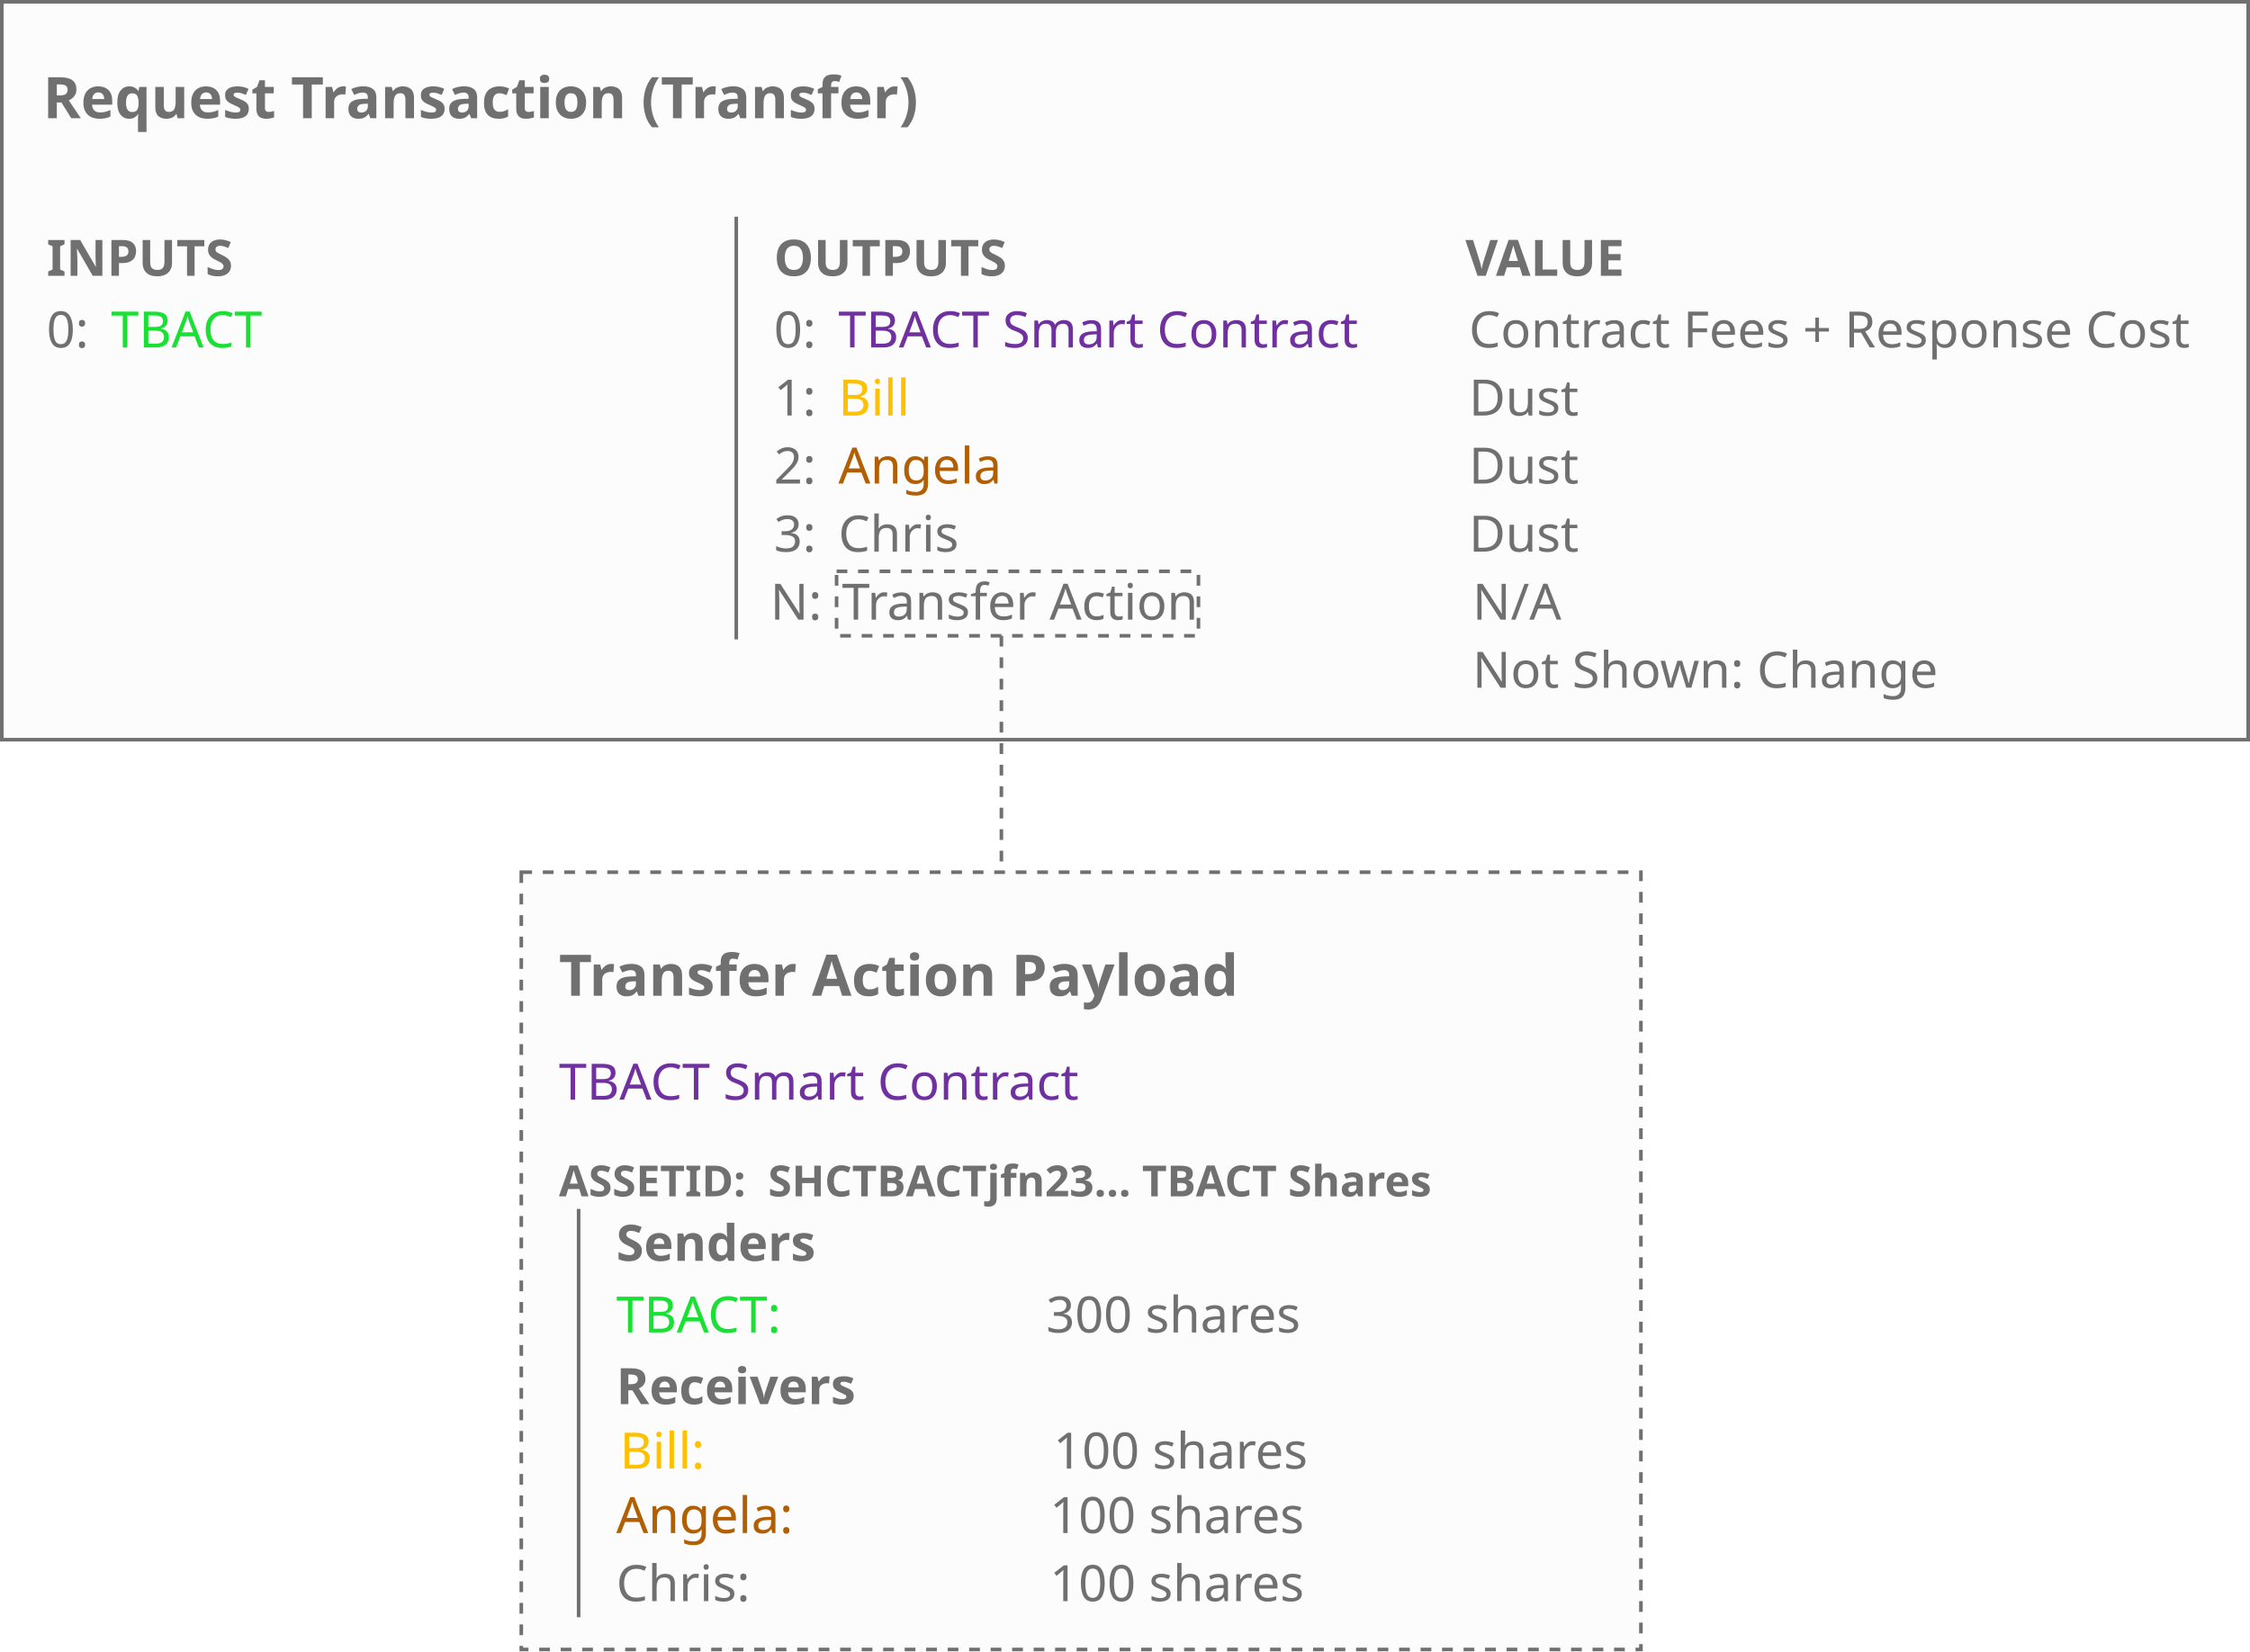
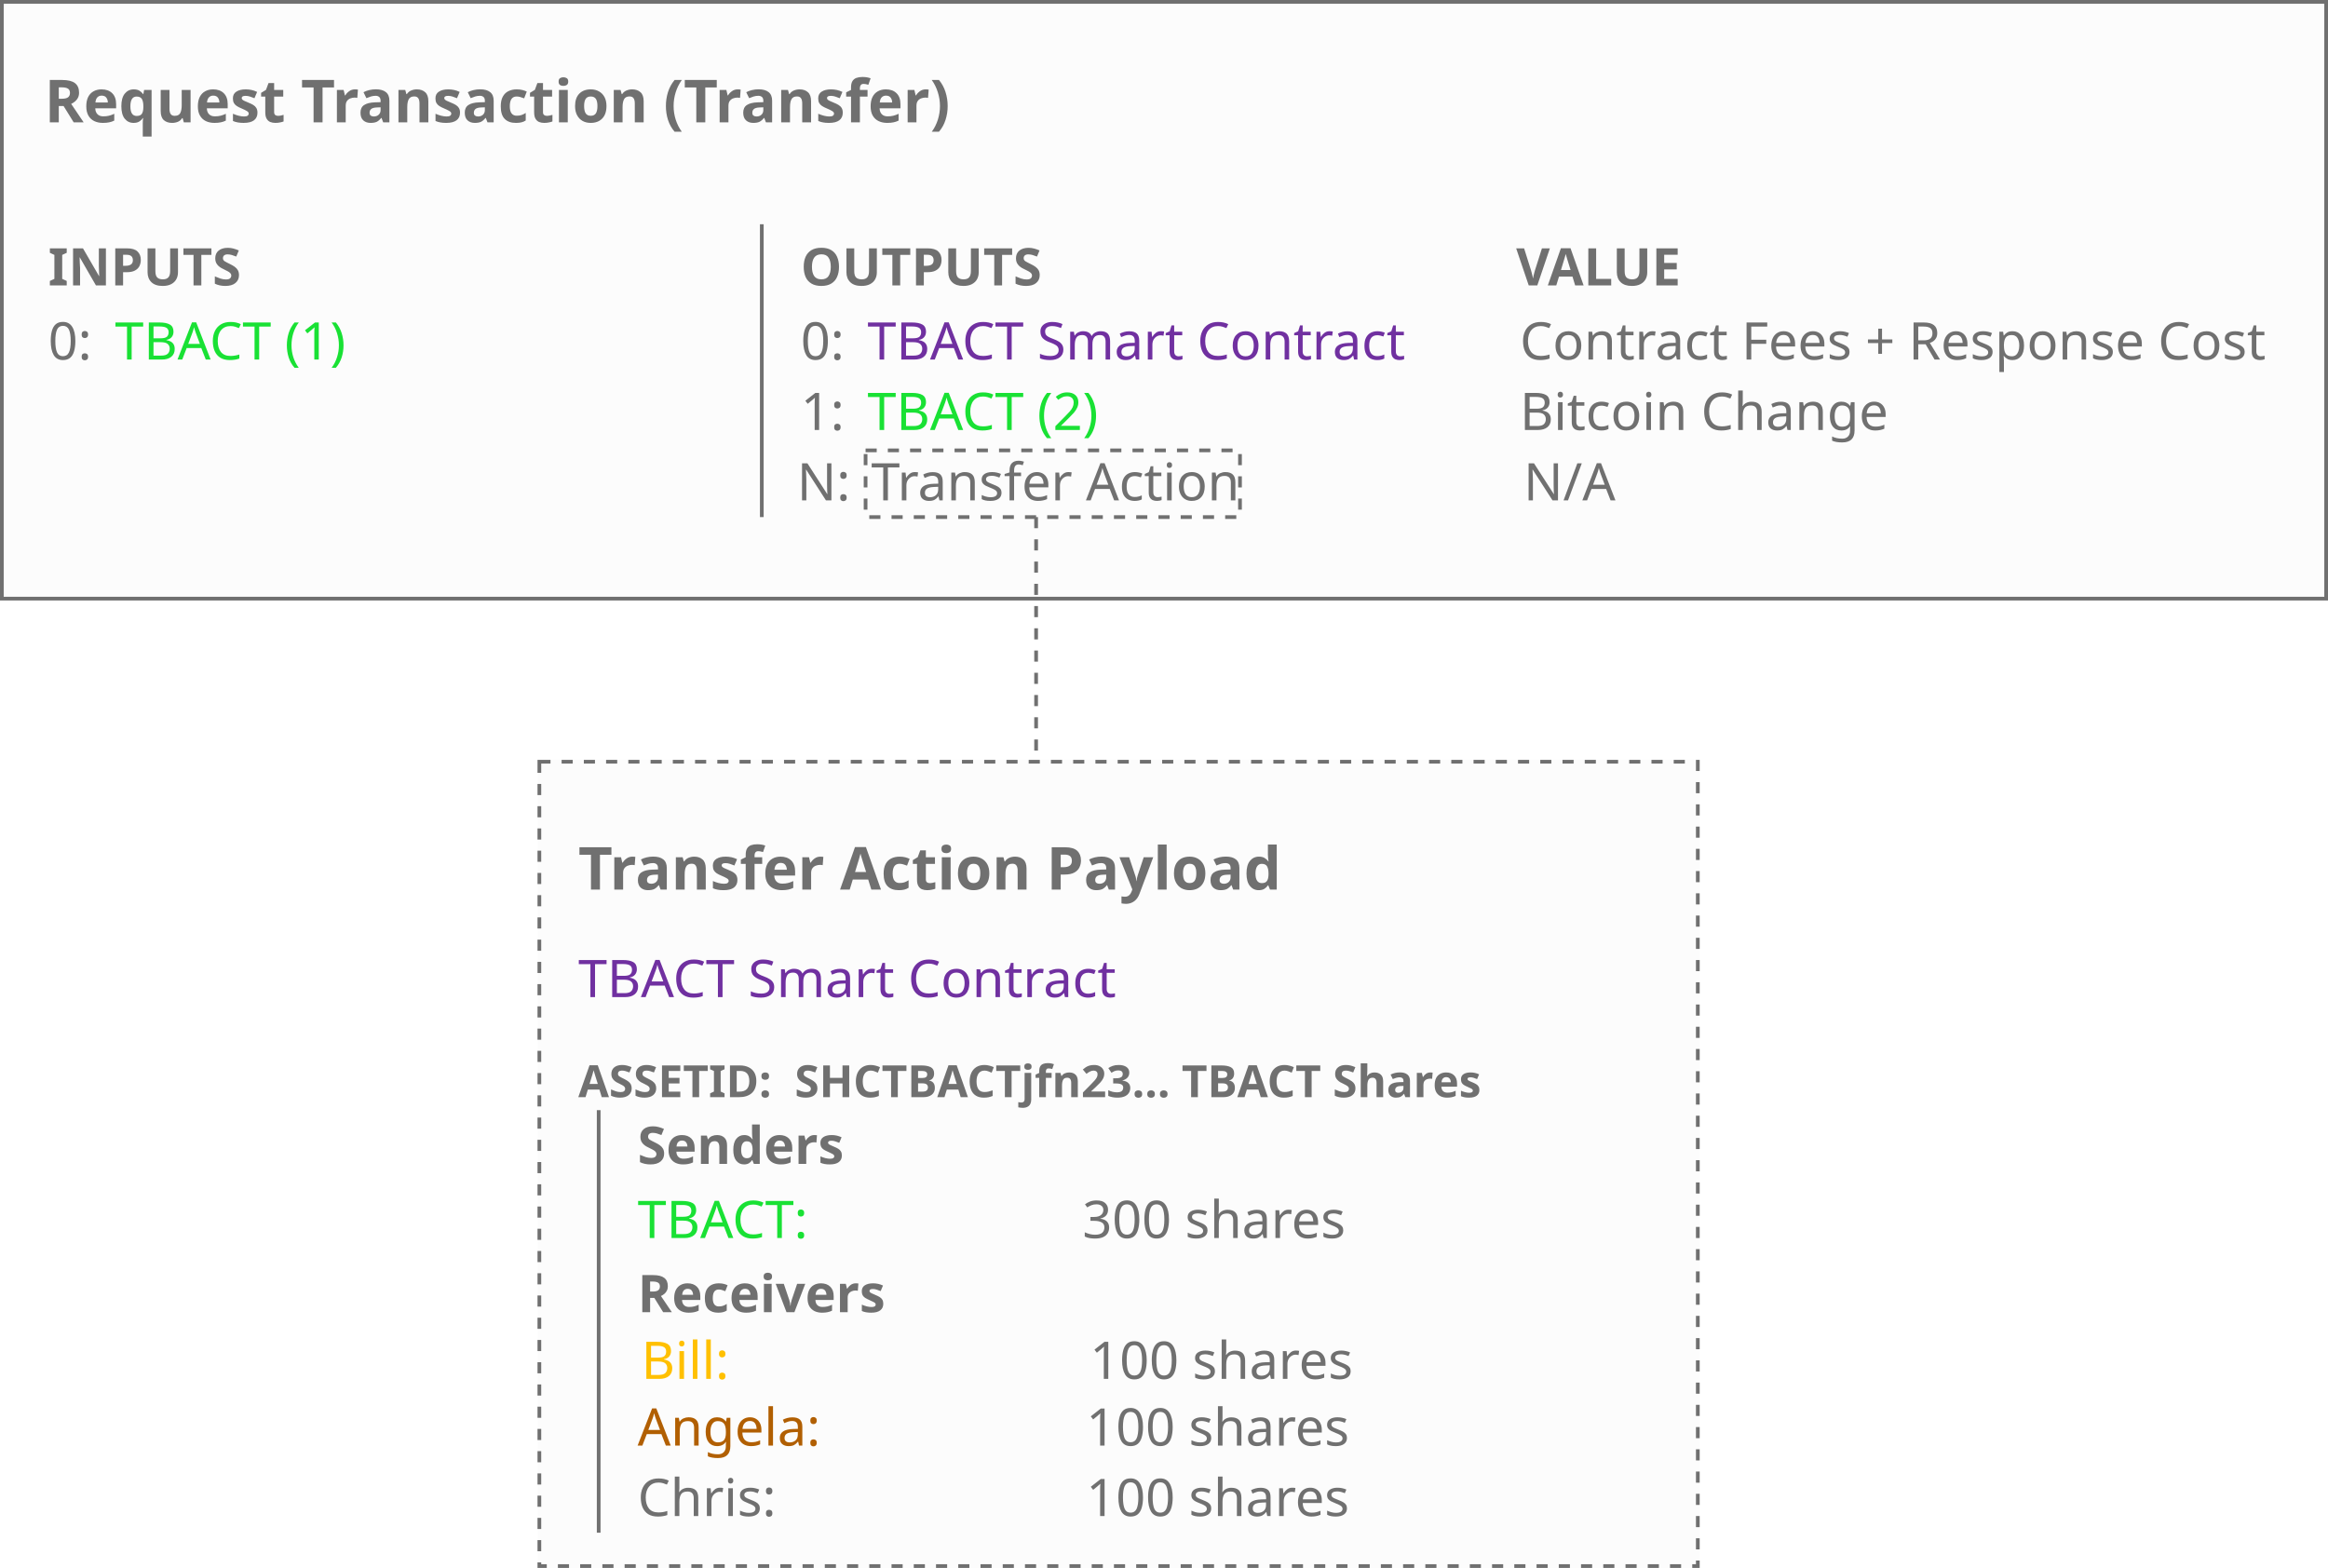
- <svg xmlns="http://www.w3.org/2000/svg" width="628" height="461" viewBox="0 0 628 461">
+ <svg xmlns="http://www.w3.org/2000/svg" width="628" height="423" viewBox="0 0 628 423">
  <g id="tbact-asset-transfer" transform="translate(-12718 10710)">
    <g id="Rectangle_307" data-name="Rectangle 307" transform="translate(12718 -10710)" fill="#fcfcfc" stroke="#707070" stroke-width="1">
-       <rect width="628" height="207" stroke="none" />
-       <rect x="0.5" y="0.5" width="627" height="206" fill="none" />
+       <rect width="628" height="162" stroke="none" />
+       <rect x="0.5" y="0.5" width="627" height="161" fill="none" />
    </g>
-     <line id="Line_366" data-name="Line 366" y2="118" transform="translate(12923.5 -10649.5)" fill="none" stroke="#707070" stroke-width="1" />
+     <line id="Line_366" data-name="Line 366" y2="79" transform="translate(12923.5 -10649.5)" fill="none" stroke="#707070" stroke-width="1" />
    <text id="INPUTS" transform="translate(12731 -10648)" fill="#707070" font-size="14" font-family="SegoeUI-Bold, Segoe UI" font-weight="700">
      <tspan x="0" y="15">INPUTS</tspan>
    </text>
    <text id="OUTPUTS_" data-name="OUTPUTS " transform="translate(12934 -10648)" fill="#707070" font-size="14" font-family="SegoeUI-Bold, Segoe UI" font-weight="700">
      <tspan x="0" y="15">OUTPUTS </tspan>
    </text>
    <text id="_0:_" data-name="0: " transform="translate(12731 -10613)" fill="#707070" font-size="14" font-family="SegoeUI, Segoe UI">
      <tspan x="0" y="0">0: </tspan>
    </text>
    <text id="VALUE" transform="translate(13127 -10648)" fill="#707070" font-size="14" font-family="SegoeUI-Bold, Segoe UI" font-weight="700">
      <tspan x="0" y="15">VALUE</tspan>
    </text>
-     <g id="Rectangle_308" data-name="Rectangle 308" transform="translate(12863 -10467)" fill="#fcfcfc" stroke="#707070" stroke-width="1" stroke-dasharray="3">
+     <g id="Rectangle_308" data-name="Rectangle 308" transform="translate(12863 -10505)" fill="#fcfcfc" stroke="#707070" stroke-width="1" stroke-dasharray="3">
      <rect width="313.499" height="218" stroke="none" />
      <rect x="0.5" y="0.5" width="312.499" height="217" fill="none" />
    </g>
-     <text id="Transfer_Action_Payload" data-name="Transfer Action Payload" transform="translate(12874 -10432)" fill="#707070" font-size="16" font-family="SegoeUI-Semibold, Segoe UI" font-weight="600">
+     <text id="Transfer_Action_Payload" data-name="Transfer Action Payload" transform="translate(12874 -10470)" fill="#707070" font-size="16" font-family="SegoeUI-Semibold, Segoe UI" font-weight="600">
      <tspan x="0" y="0">Transfer Action Payload</tspan>
    </text>
-     <line id="Line_367" data-name="Line 367" y2="66" transform="translate(12997.5 -10532.5)" fill="none" stroke="#707070" stroke-width="1" stroke-dasharray="3" />
+     <line id="Line_367" data-name="Line 367" y2="66" transform="translate(12997.5 -10570.5)" fill="none" stroke="#707070" stroke-width="1" stroke-dasharray="3" />
    <text id="_0:_2" data-name="0: " transform="translate(12934 -10613)" fill="#707070" font-size="14" font-family="SegoeUI, Segoe UI">
      <tspan x="0" y="0">0: </tspan>
    </text>
    <text id="TBACT_Smart_Contract" data-name="TBACT Smart Contract" transform="translate(12952 -10613)" fill="#7030a0" font-size="14" font-family="SegoeUI, Segoe UI">
      <tspan x="0" y="0">TBACT Smart Contract</tspan>
    </text>
    <text id="Contract_Fees_Response_Cost_" data-name="Contract Fees + Response Cost " transform="translate(13128 -10613)" fill="#707070" font-size="14" font-family="SegoeUI, Segoe UI">
      <tspan x="0" y="0">Contract Fees + Response Cost </tspan>
    </text>
-     <g id="Rectangle_309" data-name="Rectangle 309" transform="translate(12951 -10551)" fill="none" stroke="#707070" stroke-width="1" stroke-dasharray="3">
+     <g id="Rectangle_309" data-name="Rectangle 309" transform="translate(12951 -10589)" fill="none" stroke="#707070" stroke-width="1" stroke-dasharray="3">
      <rect width="102" height="19" stroke="none" />
      <rect x="0.5" y="0.5" width="101" height="18" fill="none" />
    </g>
-     <text id="N:_" data-name="N: " transform="translate(12933 -10537)" fill="#707070" font-size="14" font-family="SegoeUI, Segoe UI">
+     <text id="N:_" data-name="N: " transform="translate(12933 -10575)" fill="#707070" font-size="14" font-family="SegoeUI, Segoe UI">
      <tspan x="0" y="0">N: </tspan>
    </text>
-     <text id="Transfer_Action" data-name="Transfer Action" transform="translate(12953 -10537)" fill="#707070" font-size="14" font-family="SegoeUI, Segoe UI">
+     <text id="Transfer_Action" data-name="Transfer Action" transform="translate(12953 -10575)" fill="#707070" font-size="14" font-family="SegoeUI, Segoe UI">
      <tspan x="0" y="0">Transfer Action</tspan>
    </text>
-     <text id="N_A" data-name="N/A" transform="translate(13129 -10537)" fill="#707070" font-size="14" font-family="SegoeUI, Segoe UI">
+     <text id="N_A" data-name="N/A" transform="translate(13129 -10575)" fill="#707070" font-size="14" font-family="SegoeUI, Segoe UI">
      <tspan x="0" y="0">N/A</tspan>
    </text>
-     <text id="TBACT" transform="translate(12749 -10613)" fill="#19e134" font-size="14" font-family="SegoeUI, Segoe UI">
-       <tspan x="0" y="0">TBACT</tspan>
-     </text>
-     <text id="Not_Shown:_Change" data-name="Not Shown: Change" transform="translate(13129 -10518)" fill="#707070" font-size="14" font-family="SegoeUI, Segoe UI">
-       <tspan x="0" y="0">Not Shown: Change</tspan>
+     <text id="TBACT_1_" data-name="TBACT (1)" transform="translate(12749 -10613)" fill="#19e134" font-size="14" font-family="SegoeUI, Segoe UI">
+       <tspan x="0" y="0">TBACT (1)</tspan>
    </text>
    <text id="Request_Transaction_Transfer_" data-name="Request Transaction (Transfer)" transform="translate(12730 -10677)" fill="#707070" font-size="16" font-family="SegoeUI-Semibold, Segoe UI" font-weight="600">
      <tspan x="0" y="0">Request Transaction (Transfer)</tspan>
    </text>
-     <line id="Line_368" data-name="Line 368" y2="114" transform="translate(12879.5 -10372.5)" fill="none" stroke="#707070" stroke-width="1" />
+     <line id="Line_368" data-name="Line 368" y2="114" transform="translate(12879.5 -10410.5)" fill="none" stroke="#707070" stroke-width="1" />
    <text id="_1:_" data-name="1: " transform="translate(12934 -10594)" fill="#707070" font-size="14" font-family="SegoeUI, Segoe UI">
      <tspan x="0" y="0">1: </tspan>
    </text>
-     <text id="_2:_" data-name="2: " transform="translate(12934 -10575)" fill="#707070" font-size="14" font-family="SegoeUI, Segoe UI">
-       <tspan x="0" y="0">2: </tspan>
+     <text id="Bitcoin_Change" data-name="Bitcoin Change" transform="translate(13128 -10594)" fill="#707070" font-size="14" font-family="SegoeUI, Segoe UI">
+       <tspan x="0" y="0">Bitcoin Change</tspan>
    </text>
-     <text id="Dust" transform="translate(13128 -10594)" fill="#707070" font-size="14" font-family="SegoeUI, Segoe UI">
-       <tspan x="0" y="0">Dust</tspan>
+     <text id="TBACT_2_" data-name="TBACT (2)" transform="translate(12952 -10594)" fill="#19e134" font-size="14" font-family="SegoeUI, Segoe UI">
+       <tspan x="0" y="0">TBACT (2)</tspan>
    </text>
-     <text id="_3:_" data-name="3: " transform="translate(12934 -10556)" fill="#707070" font-size="14" font-family="SegoeUI, Segoe UI">
-       <tspan x="0" y="0">3: </tspan>
-     </text>
-     <text id="Bill" transform="translate(12952 -10594)" fill="#ffc000" font-size="14" font-family="SegoeUI, Segoe UI">
-       <tspan x="0" y="0">Bill</tspan>
-     </text>
-     <text id="Angela" transform="translate(12952 -10575)" fill="#b15f02" font-size="14" font-family="SegoeUI, Segoe UI">
-       <tspan x="0" y="0">Angela</tspan>
-     </text>
-     <text id="Chris" transform="translate(12952 -10556)" fill="#707070" font-size="14" font-family="SegoeUI, Segoe UI">
-       <tspan x="0" y="0">Chris</tspan>
-     </text>
-     <text id="Dust-2" data-name="Dust" transform="translate(13128 -10575)" fill="#707070" font-size="14" font-family="SegoeUI, Segoe UI">
-       <tspan x="0" y="0">Dust</tspan>
-     </text>
-     <text id="Dust_" data-name="Dust " transform="translate(13128 -10556)" fill="#707070" font-size="14" font-family="SegoeUI, Segoe UI">
-       <tspan x="0" y="0">Dust </tspan>
-     </text>
-     <text id="Bill:" transform="translate(12891 -10300)" fill="#ffc000" font-size="14" font-family="SegoeUI, Segoe UI">
+     <text id="Bill:" transform="translate(12891 -10338)" fill="#ffc000" font-size="14" font-family="SegoeUI, Segoe UI">
      <tspan x="0" y="0">Bill:</tspan>
    </text>
-     <text id="_100_shares" data-name="100 shares" transform="translate(13012 -10300)" fill="#707070" font-size="14" font-family="SegoeUI, Segoe UI">
+     <text id="_100_shares" data-name="100 shares" transform="translate(13012 -10338)" fill="#707070" font-size="14" font-family="SegoeUI, Segoe UI">
      <tspan x="0" y="0">100 shares</tspan>
    </text>
-     <text id="TBACT_Smart_Contract-2" data-name="TBACT Smart Contract" transform="translate(12874 -10403)" fill="#7030a0" font-size="14" font-family="SegoeUI, Segoe UI">
+     <text id="TBACT_Smart_Contract-2" data-name="TBACT Smart Contract" transform="translate(12874 -10441)" fill="#7030a0" font-size="14" font-family="SegoeUI, Segoe UI">
      <tspan x="0" y="0">TBACT Smart Contract</tspan>
    </text>
-     <text id="ASSETID:_SHCTBACTjfn23..._TBACT_Shares" data-name="ASSETID:  SHCTBACTjfn23... TBACT Shares" transform="translate(12874 -10389)" fill="#707070" font-size="12" font-family="SegoeUI-Bold, Segoe UI" font-weight="700">
+     <text id="ASSETID:_SHCTBACTjfn23..._TBACT_Shares" data-name="ASSETID:  SHCTBACTjfn23... TBACT Shares" transform="translate(12874 -10427)" fill="#707070" font-size="12" font-family="SegoeUI-Bold, Segoe UI" font-weight="700">
      <tspan x="0" y="13" xml:space="preserve">ASSETID:  SHCTBACTjfn23... TBACT Shares</tspan>
    </text>
-     <text id="Senders" transform="translate(12890 -10373)" fill="#707070" font-size="14" font-family="SegoeUI-Bold, Segoe UI" font-weight="700">
+     <text id="Senders" transform="translate(12890 -10411)" fill="#707070" font-size="14" font-family="SegoeUI-Bold, Segoe UI" font-weight="700">
      <tspan x="0" y="15">Senders</tspan>
    </text>
-     <text id="Receivers" transform="translate(12890 -10333)" fill="#707070" font-size="14" font-family="SegoeUI-Bold, Segoe UI" font-weight="700">
+     <text id="Receivers" transform="translate(12890 -10371)" fill="#707070" font-size="14" font-family="SegoeUI-Bold, Segoe UI" font-weight="700">
      <tspan x="0" y="15">Receivers</tspan>
    </text>
-     <text id="TBACT:" transform="translate(12890 -10338)" fill="#19e134" font-size="14" font-family="SegoeUI, Segoe UI">
+     <text id="TBACT:" transform="translate(12890 -10376)" fill="#19e134" font-size="14" font-family="SegoeUI, Segoe UI">
      <tspan x="0" y="0">TBACT:</tspan>
    </text>
-     <text id="_300_shares" data-name="300 shares" transform="translate(13010 -10338)" fill="#707070" font-size="14" font-family="SegoeUI, Segoe UI">
+     <text id="_300_shares" data-name="300 shares" transform="translate(13010 -10376)" fill="#707070" font-size="14" font-family="SegoeUI, Segoe UI">
      <tspan x="0" y="0">300 shares</tspan>
    </text>
-     <text id="Angela:" transform="translate(12890 -10282)" fill="#b15f02" font-size="14" font-family="SegoeUI, Segoe UI">
+     <text id="Angela:" transform="translate(12890 -10320)" fill="#b15f02" font-size="14" font-family="SegoeUI, Segoe UI">
      <tspan x="0" y="0">Angela:</tspan>
    </text>
-     <text id="_100_shares-2" data-name="100 shares" transform="translate(13011 -10282)" fill="#707070" font-size="14" font-family="SegoeUI, Segoe UI">
+     <text id="_100_shares-2" data-name="100 shares" transform="translate(13011 -10320)" fill="#707070" font-size="14" font-family="SegoeUI, Segoe UI">
      <tspan x="0" y="0">100 shares</tspan>
    </text>
-     <text id="Chris:" transform="translate(12890 -10263)" fill="#707070" font-size="14" font-family="SegoeUI, Segoe UI">
+     <text id="Chris:" transform="translate(12890 -10301)" fill="#707070" font-size="14" font-family="SegoeUI, Segoe UI">
      <tspan x="0" y="0">Chris:</tspan>
    </text>
-     <text id="_100_shares-3" data-name="100 shares" transform="translate(13011 -10263)" fill="#707070" font-size="14" font-family="SegoeUI, Segoe UI">
+     <text id="_100_shares-3" data-name="100 shares" transform="translate(13011 -10301)" fill="#707070" font-size="14" font-family="SegoeUI, Segoe UI">
      <tspan x="0" y="0">100 shares</tspan>
    </text>
  </g>
</svg>
